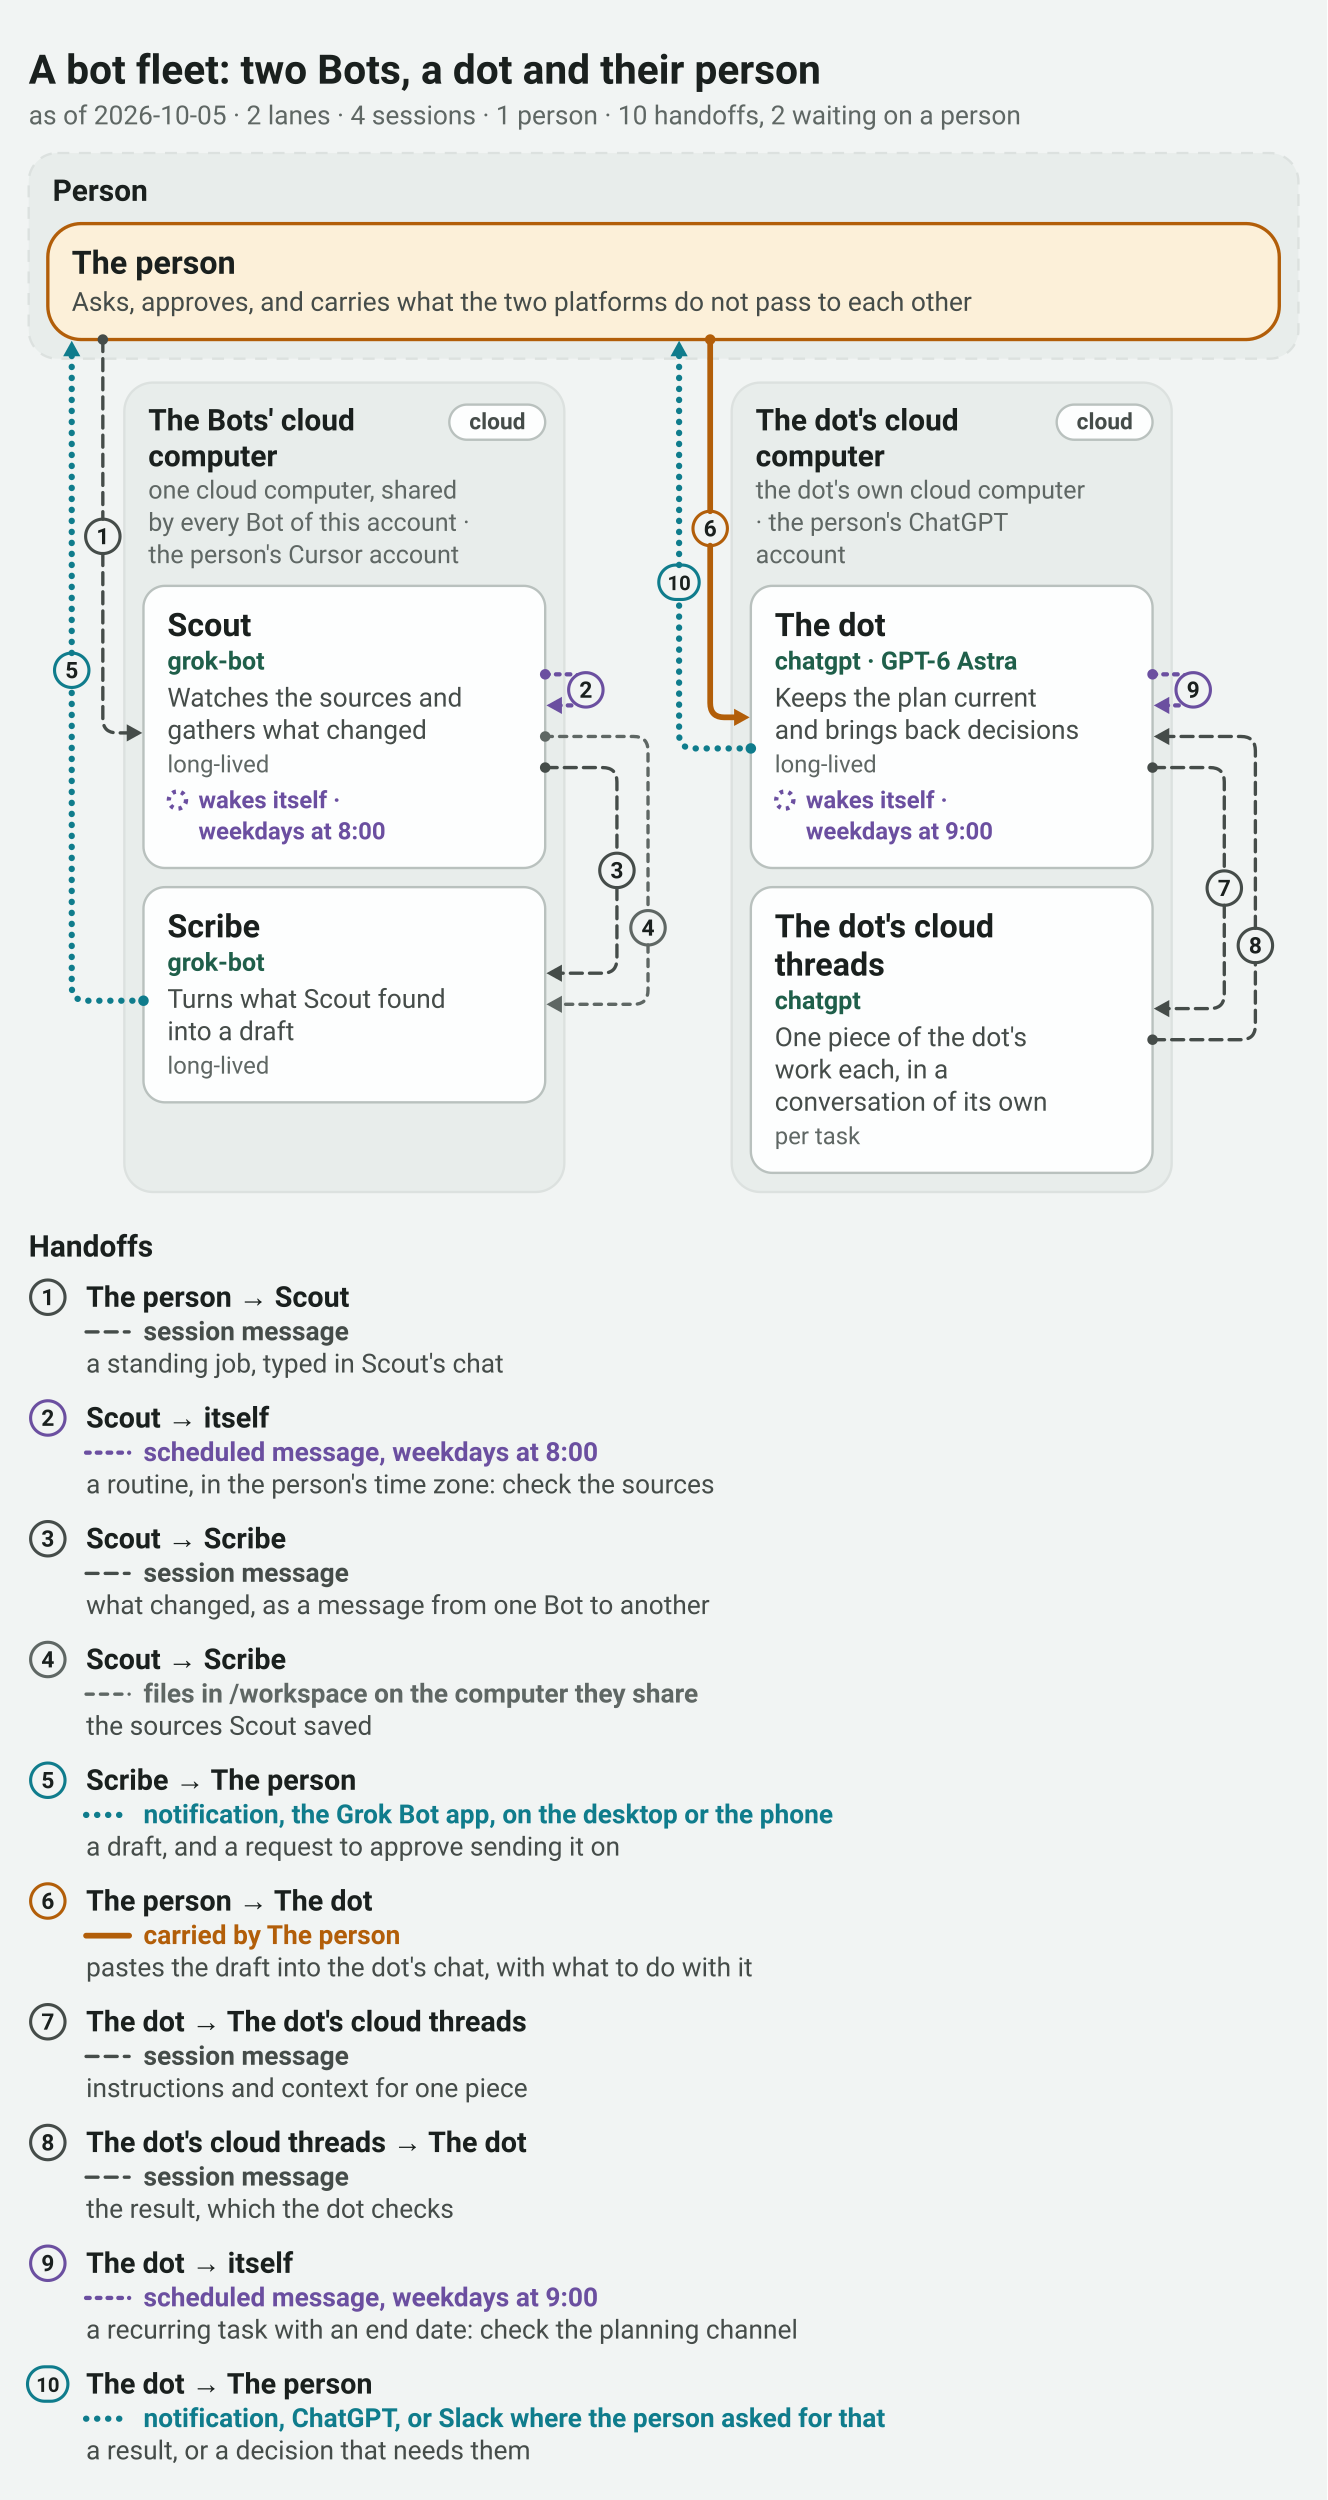
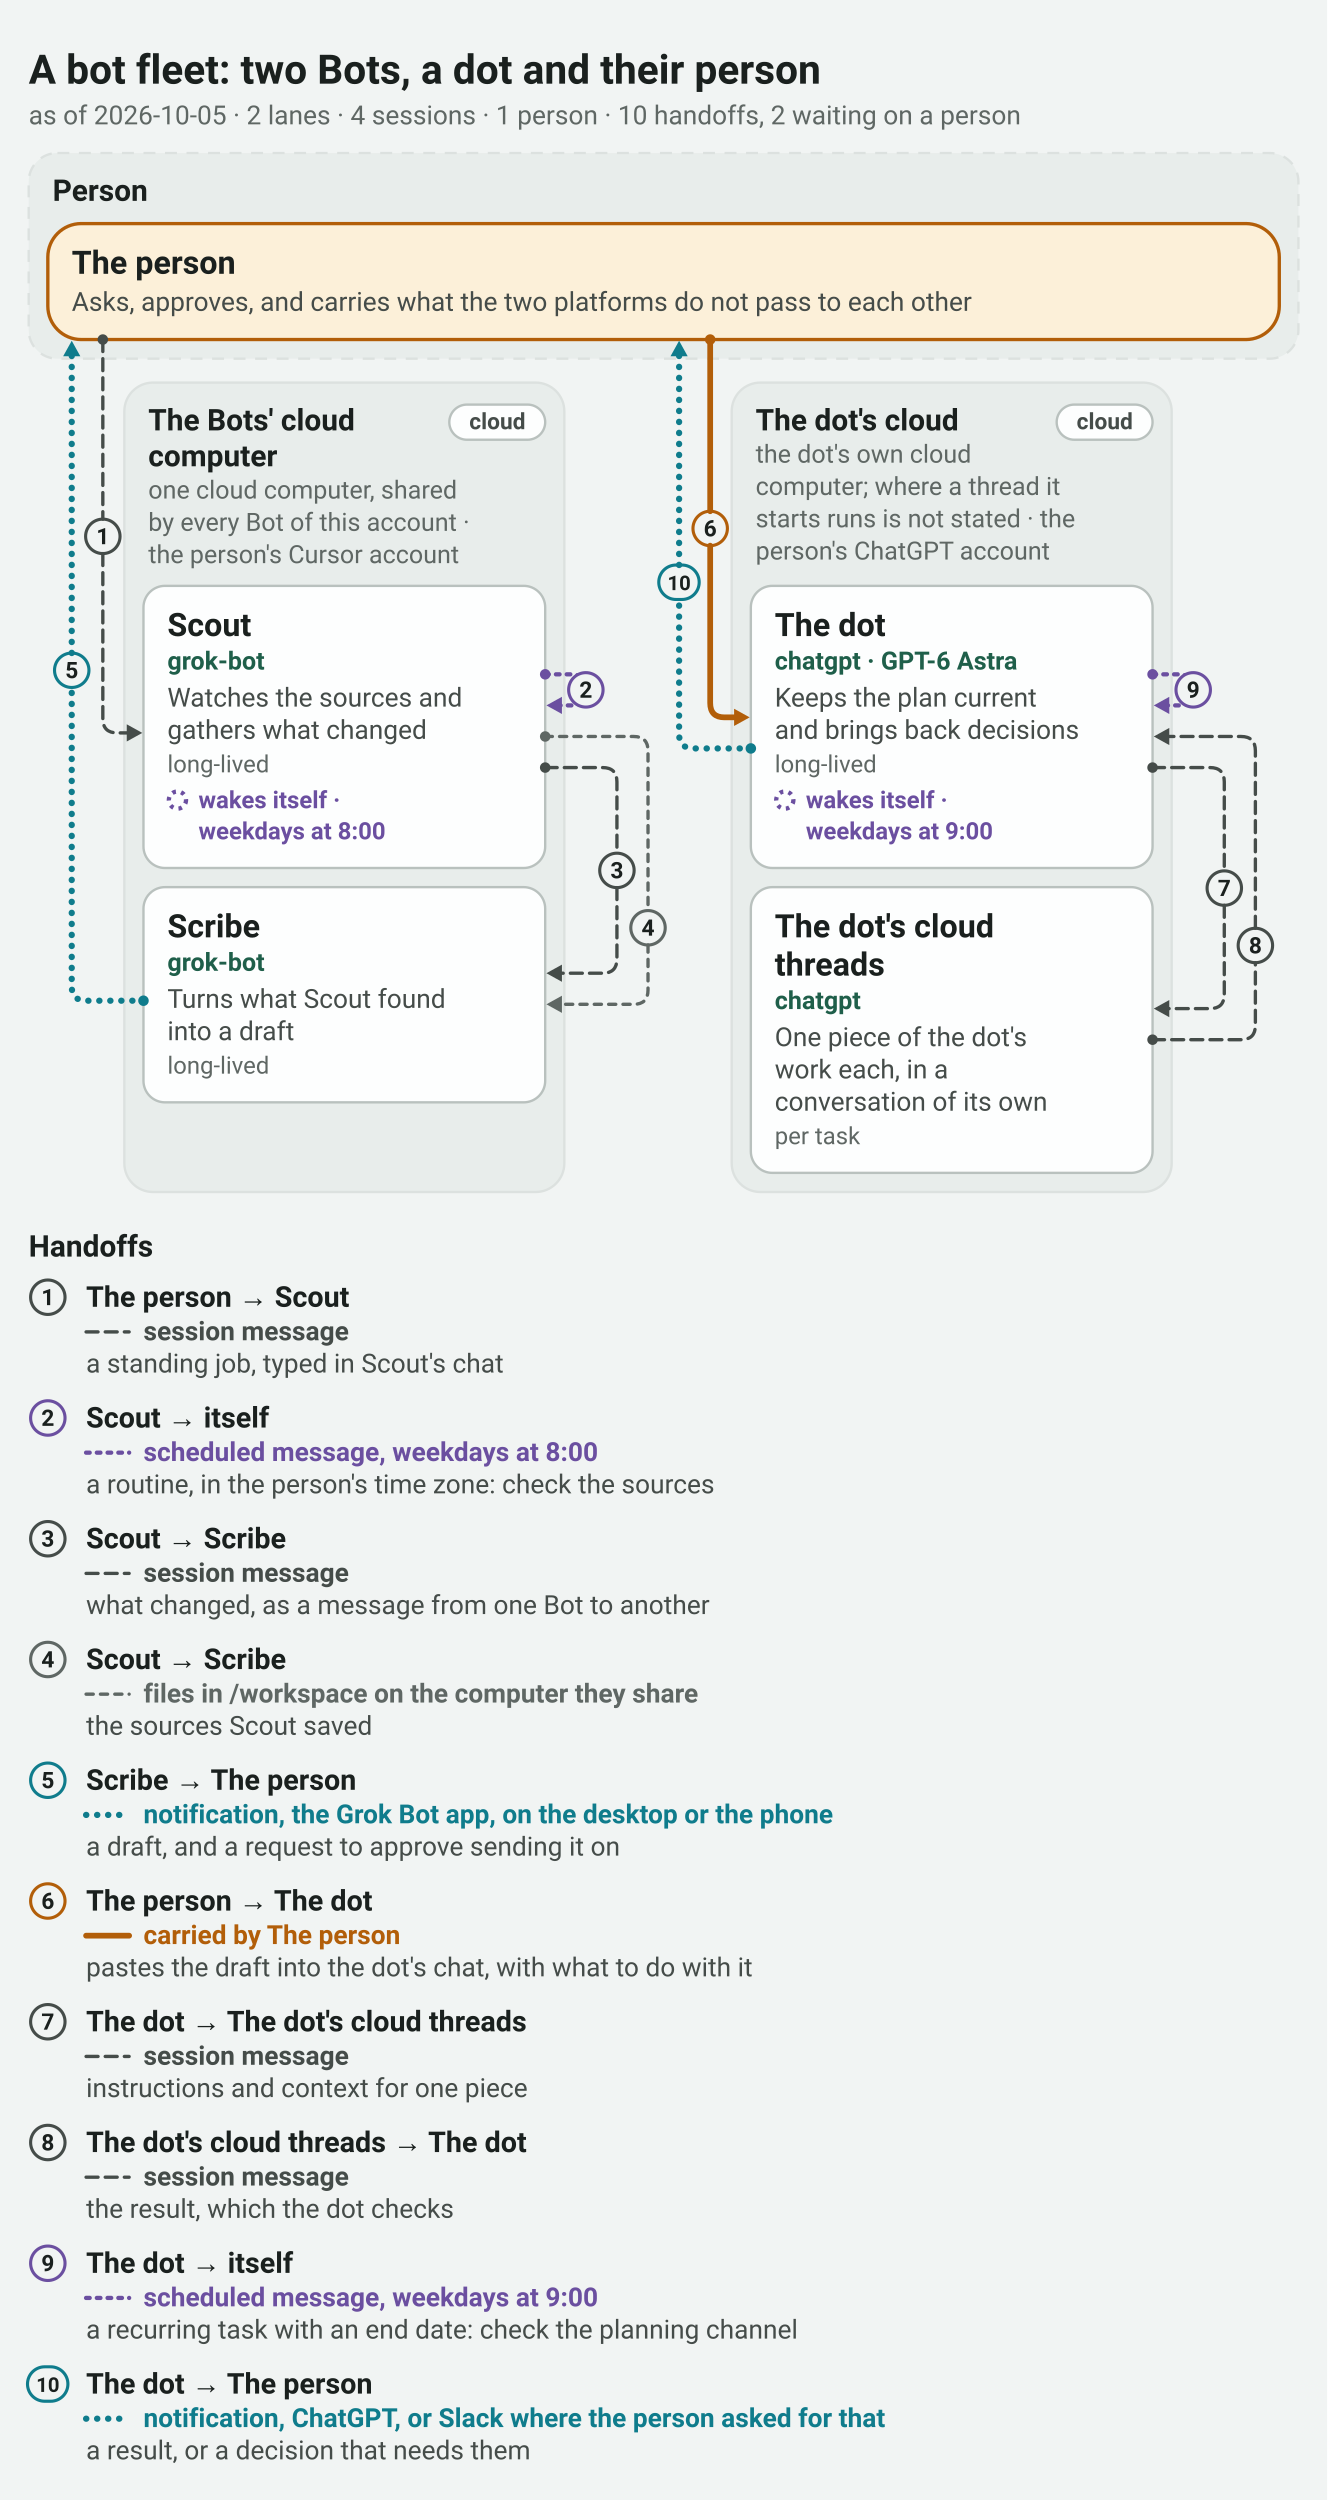
<svg xmlns="http://www.w3.org/2000/svg" class="grooph-picture" data-picture="map" viewBox="0 0 555 1045.5" width="555" height="1045.5" role="img" font-family="system-ui, -apple-system, 'Segoe UI', Roboto, 'Helvetica Neue', Arial, sans-serif">
  <rect x="0" y="0" width="555" height="1045.5" style="fill:#f1f4f3" />
  <text x="12" y="35" font-size="17" font-weight="700" style="fill:#1a201e">A bot fleet: two Bots, a dot and their person</text>
  <text x="12" y="52" font-size="11" style="fill:#5f6764">as of 2026-10-05 · 2 lanes · 4 sessions · 1 person · 10 handoffs, 2 waiting on a person</text>
  <g data-people="">
    <rect x="12" y="64" width="531" height="86" rx="12" stroke-width="1" stroke-dasharray="5 4" style="fill:#e8edeb;stroke:#dce1df" />
    <text x="22" y="84" font-size="12.5" font-weight="700" style="fill:#1a201e">Person</text>
  </g>
  <g data-lane="bots-computer">
    <rect x="52" y="160" width="184" height="338.5" rx="12" stroke-width="1" style="fill:#e8edeb;stroke:#dce1df" />
    <text x="62" y="180" font-size="12.5" font-weight="700" style="fill:#1a201e">The Bots' cloud</text>
    <rect x="187.9" y="169.2" width="40.1" height="14.7" rx="7.4" stroke-width="1" style="fill:#fdfefe;stroke:#b9c1be" />
    <text x="208" y="179.5" font-size="9.5" font-weight="700" text-anchor="middle" style="fill:#454c49">cloud</text>
    <text x="62" y="195" font-size="12.5" font-weight="700" style="fill:#1a201e">computer</text>
    <text x="62" y="208.5" font-size="10.5" style="fill:#5f6764">one cloud computer, shared</text>
    <text x="62" y="222" font-size="10.5" style="fill:#5f6764">by every Bot of this account ·</text>
    <text x="62" y="235.5" font-size="10.5" style="fill:#5f6764">the person's Cursor account</text>
  </g>
  <g data-lane="dot-computer">
    <rect x="306" y="160" width="184" height="338.5" rx="12" stroke-width="1" style="fill:#e8edeb;stroke:#dce1df" />
    <text x="316" y="180" font-size="12.5" font-weight="700" style="fill:#1a201e">The dot's cloud</text>
    <rect x="441.9" y="169.2" width="40.1" height="14.7" rx="7.4" stroke-width="1" style="fill:#fdfefe;stroke:#b9c1be" />
    <text x="462" y="179.5" font-size="9.5" font-weight="700" text-anchor="middle" style="fill:#454c49">cloud</text>
-     <text x="316" y="195" font-size="12.5" font-weight="700" style="fill:#1a201e">computer</text>
-     <text x="316" y="208.5" font-size="10.5" style="fill:#5f6764">the dot's own cloud computer</text>
-     <text x="316" y="222" font-size="10.5" style="fill:#5f6764">· the person's ChatGPT</text>
-     <text x="316" y="235.5" font-size="10.5" style="fill:#5f6764">account</text>
+     <text x="316" y="193.5" font-size="10.5" style="fill:#5f6764">the dot's own cloud</text>
+     <text x="316" y="207" font-size="10.5" style="fill:#5f6764">computer; where a thread it</text>
+     <text x="316" y="220.5" font-size="10.5" style="fill:#5f6764">starts runs is not stated · the</text>
+     <text x="316" y="234" font-size="10.5" style="fill:#5f6764">person's ChatGPT account</text>
  </g>
  <g data-person="person">
    <rect data-card="" x="20" y="93.5" width="515" height="48.5" rx="14" stroke-width="1.4" style="fill:#fcf0d9;stroke:#b25e09" />
    <text x="30" y="114.5" font-size="13.5" font-weight="700" style="fill:#1a201e">The person</text>
    <text x="30" y="130" font-size="11" style="fill:#454c49">Asks, approves, and carries what the two platforms do not pass to each other</text>
  </g>
  <g data-session="scout">
    <rect data-card="" x="60" y="245" width="168" height="118" rx="9" stroke-width="1" style="fill:#fdfefe;stroke:#b9c1be" />
    <text x="70" y="266" font-size="13.5" font-weight="700" style="fill:#1a201e">Scout</text>
    <text x="70" y="280" font-size="10.5" font-weight="700" style="fill:#1f5f4a">grok-bot</text>
    <text x="70" y="295.5" font-size="11" style="fill:#454c49">Watches the sources and</text>
    <text x="70" y="309" font-size="11" style="fill:#454c49">gathers what changed</text>
    <text x="70" y="323" font-size="10" style="fill:#5f6764">long-lived</text>
    <circle data-wakes="" cx="74.2" cy="334.6" r="3.6" fill="none" stroke-width="1.8" stroke-dasharray="1.5 2.2" style="stroke:#6b4fa0" />
    <text x="83" y="338" font-size="10" font-weight="700" style="fill:#6b4fa0">wakes itself ·</text>
    <text x="83" y="351" font-size="10" font-weight="700" style="fill:#6b4fa0">weekdays at 8:00</text>
  </g>
  <g data-session="scribe">
    <rect data-card="" x="60" y="371" width="168" height="90" rx="9" stroke-width="1" style="fill:#fdfefe;stroke:#b9c1be" />
    <text x="70" y="392" font-size="13.5" font-weight="700" style="fill:#1a201e">Scribe</text>
    <text x="70" y="406" font-size="10.5" font-weight="700" style="fill:#1f5f4a">grok-bot</text>
    <text x="70" y="421.5" font-size="11" style="fill:#454c49">Turns what Scout found</text>
    <text x="70" y="435" font-size="11" style="fill:#454c49">into a draft</text>
    <text x="70" y="449" font-size="10" style="fill:#5f6764">long-lived</text>
  </g>
  <g data-session="dot">
    <rect data-card="" x="314" y="245" width="168" height="118" rx="9" stroke-width="1" style="fill:#fdfefe;stroke:#b9c1be" />
    <text x="324" y="266" font-size="13.5" font-weight="700" style="fill:#1a201e">The dot</text>
    <text x="324" y="280" font-size="10.5" font-weight="700" style="fill:#1f5f4a">chatgpt · GPT-6 Astra</text>
    <text x="324" y="295.5" font-size="11" style="fill:#454c49">Keeps the plan current</text>
    <text x="324" y="309" font-size="11" style="fill:#454c49">and brings back decisions</text>
    <text x="324" y="323" font-size="10" style="fill:#5f6764">long-lived</text>
    <circle data-wakes="" cx="328.2" cy="334.6" r="3.6" fill="none" stroke-width="1.8" stroke-dasharray="1.5 2.2" style="stroke:#6b4fa0" />
    <text x="337" y="338" font-size="10" font-weight="700" style="fill:#6b4fa0">wakes itself ·</text>
    <text x="337" y="351" font-size="10" font-weight="700" style="fill:#6b4fa0">weekdays at 9:00</text>
  </g>
  <g data-session="dot-threads">
    <rect data-card="" x="314" y="371" width="168" height="119.5" rx="9" stroke-width="1" style="fill:#fdfefe;stroke:#b9c1be" />
    <text x="324" y="392" font-size="13.5" font-weight="700" style="fill:#1a201e">The dot's cloud</text>
    <text x="324" y="408" font-size="13.5" font-weight="700" style="fill:#1a201e">threads</text>
    <text x="324" y="422" font-size="10.5" font-weight="700" style="fill:#1f5f4a">chatgpt</text>
    <text x="324" y="437.5" font-size="11" style="fill:#454c49">One piece of the dot's</text>
    <text x="324" y="451" font-size="11" style="fill:#454c49">work each, in a</text>
    <text x="324" y="464.5" font-size="11" style="fill:#454c49">conversation of its own</text>
    <text x="324" y="478.5" font-size="10" style="fill:#5f6764">per task</text>
  </g>
  <g data-plate="h-job">
    <circle cx="43" cy="224.3" r="7.2" stroke-width="1.3" style="fill:#f1f4f3;stroke:#454c49" />
  </g>
  <g data-plate="h-found">
    <circle cx="258" cy="364" r="7.2" stroke-width="1.3" style="fill:#f1f4f3;stroke:#454c49" />
  </g>
  <g data-plate="h-files">
    <circle cx="271" cy="388" r="7.2" stroke-width="1.3" style="fill:#f1f4f3;stroke:#5f6764" />
  </g>
  <g data-plate="h-draft">
    <circle cx="30" cy="280.3" r="7.2" stroke-width="1.3" style="fill:#f1f4f3;stroke:#0f7c8c" />
  </g>
  <g data-plate="h-carry">
    <circle cx="297" cy="221" r="7.2" stroke-width="1.3" style="fill:#f1f4f3;stroke:#b25e09" />
  </g>
  <g data-plate="h-piece">
    <circle cx="512" cy="371.4" r="7.2" stroke-width="1.3" style="fill:#f1f4f3;stroke:#454c49" />
  </g>
  <g data-plate="h-result">
    <circle cx="525" cy="395.4" r="7.2" stroke-width="1.3" style="fill:#f1f4f3;stroke:#454c49" />
  </g>
  <g data-plate="h-decision">
    <rect x="275.5" y="236.3" width="16.9" height="14.4" rx="7.2" stroke-width="1.3" style="fill:#f1f4f3;stroke:#0f7c8c" />
  </g>
  <g data-handoff="h-job">
    <path d="M43,142 L43,217.1 M43,231.5 L43,300.5 Q43,306.5 49,306.5 L54.5,306.5" fill="none" stroke-width="1.4" stroke-linecap="round" stroke-dasharray="5 3" style="stroke:#454c49" />
    <circle cx="43" cy="142" r="2.2" style="fill:#454c49" />
    <path d="M59.5,306.5 L53,302.9 L53,310.1 z" style="fill:#454c49" />
  </g>
  <g data-handoff="h-routine">
    <path d="M228,282 L239,282 Q245,282 245,288 L245,289 Q245,295 239,295 L233.5,295" fill="none" stroke-width="1.8" stroke-linecap="round" stroke-dasharray="1.5 3" style="stroke:#6b4fa0" />
    <circle cx="228" cy="282" r="2.2" style="fill:#6b4fa0" />
    <path d="M228.5,295 L235,298.6 L235,291.4 z" style="fill:#6b4fa0" />
  </g>
  <g data-plate="h-routine">
    <circle cx="245" cy="288.5" r="7.2" stroke-width="1.3" style="fill:#f1f4f3;stroke:#6b4fa0" />
  </g>
  <g data-handoff="h-found">
    <path d="M228,321 L252,321 Q258,321 258,327 L258,356.8 M258,371.2 L258,401 Q258,407 252,407 L233.5,407" fill="none" stroke-width="1.4" stroke-linecap="round" stroke-dasharray="5 3" style="stroke:#454c49" />
    <circle cx="228" cy="321" r="2.2" style="fill:#454c49" />
    <path d="M228.5,407 L235,410.6 L235,403.4 z" style="fill:#454c49" />
  </g>
  <g data-handoff="h-files">
    <path d="M228,308 L265,308 Q271,308 271,314 L271,380.8 M271,395.2 L271,414 Q271,420 265,420 L233.5,420" fill="none" stroke-width="1.4" stroke-linecap="round" stroke-dasharray="3 3" style="stroke:#5f6764" />
    <circle cx="228" cy="308" r="2.2" style="fill:#5f6764" />
    <path d="M228.5,420 L235,423.6 L235,416.4 z" style="fill:#5f6764" />
  </g>
  <g data-handoff="h-draft">
    <path d="M60,418.5 L36,418.5 Q30,418.5 30,412.5 L30,287.5 M30,273.1 L30,147.5" fill="none" stroke-width="2.6" stroke-linecap="round" stroke-dasharray="0.1 4.5" style="stroke:#0f7c8c" />
    <circle cx="60" cy="418.5" r="2.2" style="fill:#0f7c8c" />
    <path d="M30,142.5 L33.6,149 L26.4,149 z" style="fill:#0f7c8c" />
  </g>
  <g data-handoff="h-carry">
    <path d="M297,142 L297,213.8 M297,228.2 L297,294 Q297,300 303,300 L308.5,300" fill="none" stroke-width="2.4" stroke-linecap="round" style="stroke:#b25e09" />
    <circle cx="297" cy="142" r="2.2" style="fill:#b25e09" />
    <path d="M313.5,300 L307,296.4 L307,303.6 z" style="fill:#b25e09" />
  </g>
  <g data-handoff="h-piece">
    <path d="M482,321 L506,321 Q512,321 512,327 L512,364.2 M512,378.6 L512,415.8 Q512,421.8 506,421.8 L487.5,421.8" fill="none" stroke-width="1.4" stroke-linecap="round" stroke-dasharray="5 3" style="stroke:#454c49" />
    <circle cx="482" cy="321" r="2.2" style="fill:#454c49" />
    <path d="M482.5,421.8 L489,425.4 L489,418.2 z" style="fill:#454c49" />
  </g>
  <g data-handoff="h-result">
    <path d="M482,434.8 L519,434.8 Q525,434.8 525,428.8 L525,402.6 M525,388.2 L525,314 Q525,308 519,308 L487.5,308" fill="none" stroke-width="1.4" stroke-linecap="round" stroke-dasharray="5 3" style="stroke:#454c49" />
    <circle cx="482" cy="434.8" r="2.2" style="fill:#454c49" />
    <path d="M482.5,308 L489,311.6 L489,304.4 z" style="fill:#454c49" />
  </g>
  <g data-handoff="h-recurring">
    <path d="M482,282 L493,282 Q499,282 499,288 L499,289 Q499,295 493,295 L487.5,295" fill="none" stroke-width="1.8" stroke-linecap="round" stroke-dasharray="1.5 3" style="stroke:#6b4fa0" />
    <circle cx="482" cy="282" r="2.2" style="fill:#6b4fa0" />
    <path d="M482.5,295 L489,298.6 L489,291.4 z" style="fill:#6b4fa0" />
  </g>
  <g data-plate="h-recurring">
    <circle cx="499" cy="288.5" r="7.2" stroke-width="1.3" style="fill:#f1f4f3;stroke:#6b4fa0" />
  </g>
  <g data-handoff="h-decision">
    <path d="M314,313 L290,313 Q284,313 284,307 L284,250.7 M284,236.3 L284,147.5" fill="none" stroke-width="2.6" stroke-linecap="round" stroke-dasharray="0.1 4.5" style="stroke:#0f7c8c" />
    <circle cx="314" cy="313" r="2.2" style="fill:#0f7c8c" />
    <path d="M284,142.5 L287.6,149 L280.4,149 z" style="fill:#0f7c8c" />
  </g>
  <g data-number="h-job">
    <text x="43" y="227.6" font-size="9.5" font-weight="700" text-anchor="middle" style="fill:#1a201e">1</text>
  </g>
  <g data-number="h-routine">
    <text x="245" y="291.8" font-size="9.5" font-weight="700" text-anchor="middle" style="fill:#1a201e">2</text>
  </g>
  <g data-number="h-found">
    <text x="258" y="367.3" font-size="9.5" font-weight="700" text-anchor="middle" style="fill:#1a201e">3</text>
  </g>
  <g data-number="h-files">
    <text x="271" y="391.3" font-size="9.5" font-weight="700" text-anchor="middle" style="fill:#1a201e">4</text>
  </g>
  <g data-number="h-draft">
    <text x="30" y="283.6" font-size="9.5" font-weight="700" text-anchor="middle" style="fill:#1a201e">5</text>
  </g>
  <g data-number="h-carry">
    <text x="297" y="224.3" font-size="9.5" font-weight="700" text-anchor="middle" style="fill:#1a201e">6</text>
  </g>
  <g data-number="h-piece">
    <text x="512" y="374.7" font-size="9.5" font-weight="700" text-anchor="middle" style="fill:#1a201e">7</text>
  </g>
  <g data-number="h-result">
    <text x="525" y="398.7" font-size="9.5" font-weight="700" text-anchor="middle" style="fill:#1a201e">8</text>
  </g>
  <g data-number="h-recurring">
    <text x="499" y="291.8" font-size="9.5" font-weight="700" text-anchor="middle" style="fill:#1a201e">9</text>
  </g>
  <g data-number="h-decision">
    <text x="284" y="246.8" font-size="8.5" font-weight="700" text-anchor="middle" style="fill:#1a201e">10</text>
  </g>
  <text x="12" y="525.5" font-size="12.5" font-weight="700" style="fill:#1a201e">Handoffs</text>
  <g data-handoff-row="h-job">
    <rect data-row="" x="8" y="532.5" width="539" height="47.5" rx="8" style="fill:transparent" />
    <circle cx="20" cy="542.5" r="7.2" stroke-width="1.3" style="fill:#f1f4f3;stroke:#454c49" />
    <text x="20" y="545.8" font-size="9.5" font-weight="700" text-anchor="middle" style="fill:#1a201e">1</text>
    <text x="36" y="546.5" font-size="12" font-weight="700" style="fill:#1a201e">The person → Scout</text>
    <path d="M36,557 h18" fill="none" stroke-width="1.4" stroke-linecap="round" stroke-dasharray="5 3" style="stroke:#454c49" />
    <text x="60" y="560.5" font-size="11" font-weight="700" style="fill:#454c49">session message</text>
    <text x="36" y="574" font-size="11" style="fill:#454c49">a standing job, typed in Scout's chat</text>
  </g>
  <g data-handoff-row="h-routine">
    <rect data-row="" x="8" y="583" width="539" height="47.5" rx="8" style="fill:transparent" />
    <circle cx="20" cy="593" r="7.2" stroke-width="1.3" style="fill:#f1f4f3;stroke:#6b4fa0" />
    <text x="20" y="596.3" font-size="9.5" font-weight="700" text-anchor="middle" style="fill:#1a201e">2</text>
    <text x="36" y="597" font-size="12" font-weight="700" style="fill:#1a201e">Scout → itself</text>
    <path d="M36,607.5 h18" fill="none" stroke-width="1.8" stroke-linecap="round" stroke-dasharray="1.5 3" style="stroke:#6b4fa0" />
    <text x="60" y="611" font-size="11" font-weight="700" style="fill:#6b4fa0">scheduled message, weekdays at 8:00</text>
    <text x="36" y="624.5" font-size="11" style="fill:#454c49">a routine, in the person's time zone: check the sources</text>
  </g>
  <g data-handoff-row="h-found">
    <rect data-row="" x="8" y="633.5" width="539" height="47.5" rx="8" style="fill:transparent" />
    <circle cx="20" cy="643.5" r="7.2" stroke-width="1.3" style="fill:#f1f4f3;stroke:#454c49" />
    <text x="20" y="646.8" font-size="9.5" font-weight="700" text-anchor="middle" style="fill:#1a201e">3</text>
    <text x="36" y="647.5" font-size="12" font-weight="700" style="fill:#1a201e">Scout → Scribe</text>
    <path d="M36,658 h18" fill="none" stroke-width="1.4" stroke-linecap="round" stroke-dasharray="5 3" style="stroke:#454c49" />
    <text x="60" y="661.5" font-size="11" font-weight="700" style="fill:#454c49">session message</text>
    <text x="36" y="675" font-size="11" style="fill:#454c49">what changed, as a message from one Bot to another</text>
  </g>
  <g data-handoff-row="h-files">
    <rect data-row="" x="8" y="684" width="539" height="47.5" rx="8" style="fill:transparent" />
    <circle cx="20" cy="694" r="7.2" stroke-width="1.3" style="fill:#f1f4f3;stroke:#5f6764" />
    <text x="20" y="697.3" font-size="9.5" font-weight="700" text-anchor="middle" style="fill:#1a201e">4</text>
    <text x="36" y="698" font-size="12" font-weight="700" style="fill:#1a201e">Scout → Scribe</text>
    <path d="M36,708.5 h18" fill="none" stroke-width="1.4" stroke-linecap="round" stroke-dasharray="3 3" style="stroke:#5f6764" />
    <text x="60" y="712" font-size="11" font-weight="700" style="fill:#5f6764">files in /workspace on the computer they share</text>
    <text x="36" y="725.5" font-size="11" style="fill:#454c49">the sources Scout saved</text>
  </g>
  <g data-handoff-row="h-draft">
    <rect data-row="" x="8" y="734.5" width="539" height="47.5" rx="8" style="fill:transparent" />
    <circle cx="20" cy="744.5" r="7.2" stroke-width="1.3" style="fill:#f1f4f3;stroke:#0f7c8c" />
    <text x="20" y="747.8" font-size="9.5" font-weight="700" text-anchor="middle" style="fill:#1a201e">5</text>
    <text x="36" y="748.5" font-size="12" font-weight="700" style="fill:#1a201e">Scribe → The person</text>
    <path d="M36,759 h18" fill="none" stroke-width="2.6" stroke-linecap="round" stroke-dasharray="0.1 4.5" style="stroke:#0f7c8c" />
    <text x="60" y="762.5" font-size="11" font-weight="700" style="fill:#0f7c8c">notification, the Grok Bot app, on the desktop or the phone</text>
    <text x="36" y="776" font-size="11" style="fill:#454c49">a draft, and a request to approve sending it on</text>
  </g>
  <g data-handoff-row="h-carry">
    <rect data-row="" x="8" y="785" width="539" height="47.5" rx="8" style="fill:transparent" />
    <circle cx="20" cy="795" r="7.2" stroke-width="1.3" style="fill:#f1f4f3;stroke:#b25e09" />
    <text x="20" y="798.3" font-size="9.5" font-weight="700" text-anchor="middle" style="fill:#1a201e">6</text>
    <text x="36" y="799" font-size="12" font-weight="700" style="fill:#1a201e">The person → The dot</text>
    <path d="M36,809.5 h18" fill="none" stroke-width="2.4" stroke-linecap="round" style="stroke:#b25e09" />
    <text x="60" y="813" font-size="11" font-weight="700" style="fill:#b25e09">carried by The person</text>
    <text x="36" y="826.5" font-size="11" style="fill:#454c49">pastes the draft into the dot's chat, with what to do with it</text>
  </g>
  <g data-handoff-row="h-piece">
    <rect data-row="" x="8" y="835.5" width="539" height="47.5" rx="8" style="fill:transparent" />
    <circle cx="20" cy="845.5" r="7.2" stroke-width="1.3" style="fill:#f1f4f3;stroke:#454c49" />
    <text x="20" y="848.8" font-size="9.5" font-weight="700" text-anchor="middle" style="fill:#1a201e">7</text>
    <text x="36" y="849.5" font-size="12" font-weight="700" style="fill:#1a201e">The dot → The dot's cloud threads</text>
    <path d="M36,860 h18" fill="none" stroke-width="1.4" stroke-linecap="round" stroke-dasharray="5 3" style="stroke:#454c49" />
    <text x="60" y="863.5" font-size="11" font-weight="700" style="fill:#454c49">session message</text>
    <text x="36" y="877" font-size="11" style="fill:#454c49">instructions and context for one piece</text>
  </g>
  <g data-handoff-row="h-result">
    <rect data-row="" x="8" y="886" width="539" height="47.5" rx="8" style="fill:transparent" />
    <circle cx="20" cy="896" r="7.2" stroke-width="1.3" style="fill:#f1f4f3;stroke:#454c49" />
    <text x="20" y="899.3" font-size="9.5" font-weight="700" text-anchor="middle" style="fill:#1a201e">8</text>
    <text x="36" y="900" font-size="12" font-weight="700" style="fill:#1a201e">The dot's cloud threads → The dot</text>
    <path d="M36,910.5 h18" fill="none" stroke-width="1.4" stroke-linecap="round" stroke-dasharray="5 3" style="stroke:#454c49" />
    <text x="60" y="914" font-size="11" font-weight="700" style="fill:#454c49">session message</text>
    <text x="36" y="927.5" font-size="11" style="fill:#454c49">the result, which the dot checks</text>
  </g>
  <g data-handoff-row="h-recurring">
    <rect data-row="" x="8" y="936.5" width="539" height="47.5" rx="8" style="fill:transparent" />
    <circle cx="20" cy="946.5" r="7.2" stroke-width="1.3" style="fill:#f1f4f3;stroke:#6b4fa0" />
    <text x="20" y="949.8" font-size="9.5" font-weight="700" text-anchor="middle" style="fill:#1a201e">9</text>
    <text x="36" y="950.5" font-size="12" font-weight="700" style="fill:#1a201e">The dot → itself</text>
    <path d="M36,961 h18" fill="none" stroke-width="1.8" stroke-linecap="round" stroke-dasharray="1.5 3" style="stroke:#6b4fa0" />
    <text x="60" y="964.5" font-size="11" font-weight="700" style="fill:#6b4fa0">scheduled message, weekdays at 9:00</text>
    <text x="36" y="978" font-size="11" style="fill:#454c49">a recurring task with an end date: check the planning channel</text>
  </g>
  <g data-handoff-row="h-decision">
    <rect data-row="" x="8" y="987" width="539" height="47.5" rx="8" style="fill:transparent" />
    <rect x="11.5" y="989.8" width="16.9" height="14.4" rx="7.2" stroke-width="1.3" style="fill:#f1f4f3;stroke:#0f7c8c" />
    <text x="20" y="1000.3" font-size="8.5" font-weight="700" text-anchor="middle" style="fill:#1a201e">10</text>
    <text x="36" y="1001" font-size="12" font-weight="700" style="fill:#1a201e">The dot → The person</text>
    <path d="M36,1011.5 h18" fill="none" stroke-width="2.6" stroke-linecap="round" stroke-dasharray="0.1 4.5" style="stroke:#0f7c8c" />
    <text x="60" y="1015" font-size="11" font-weight="700" style="fill:#0f7c8c">notification, ChatGPT, or Slack where the person asked for that</text>
    <text x="36" y="1028.5" font-size="11" style="fill:#454c49">a result, or a decision that needs them</text>
  </g>
</svg>
